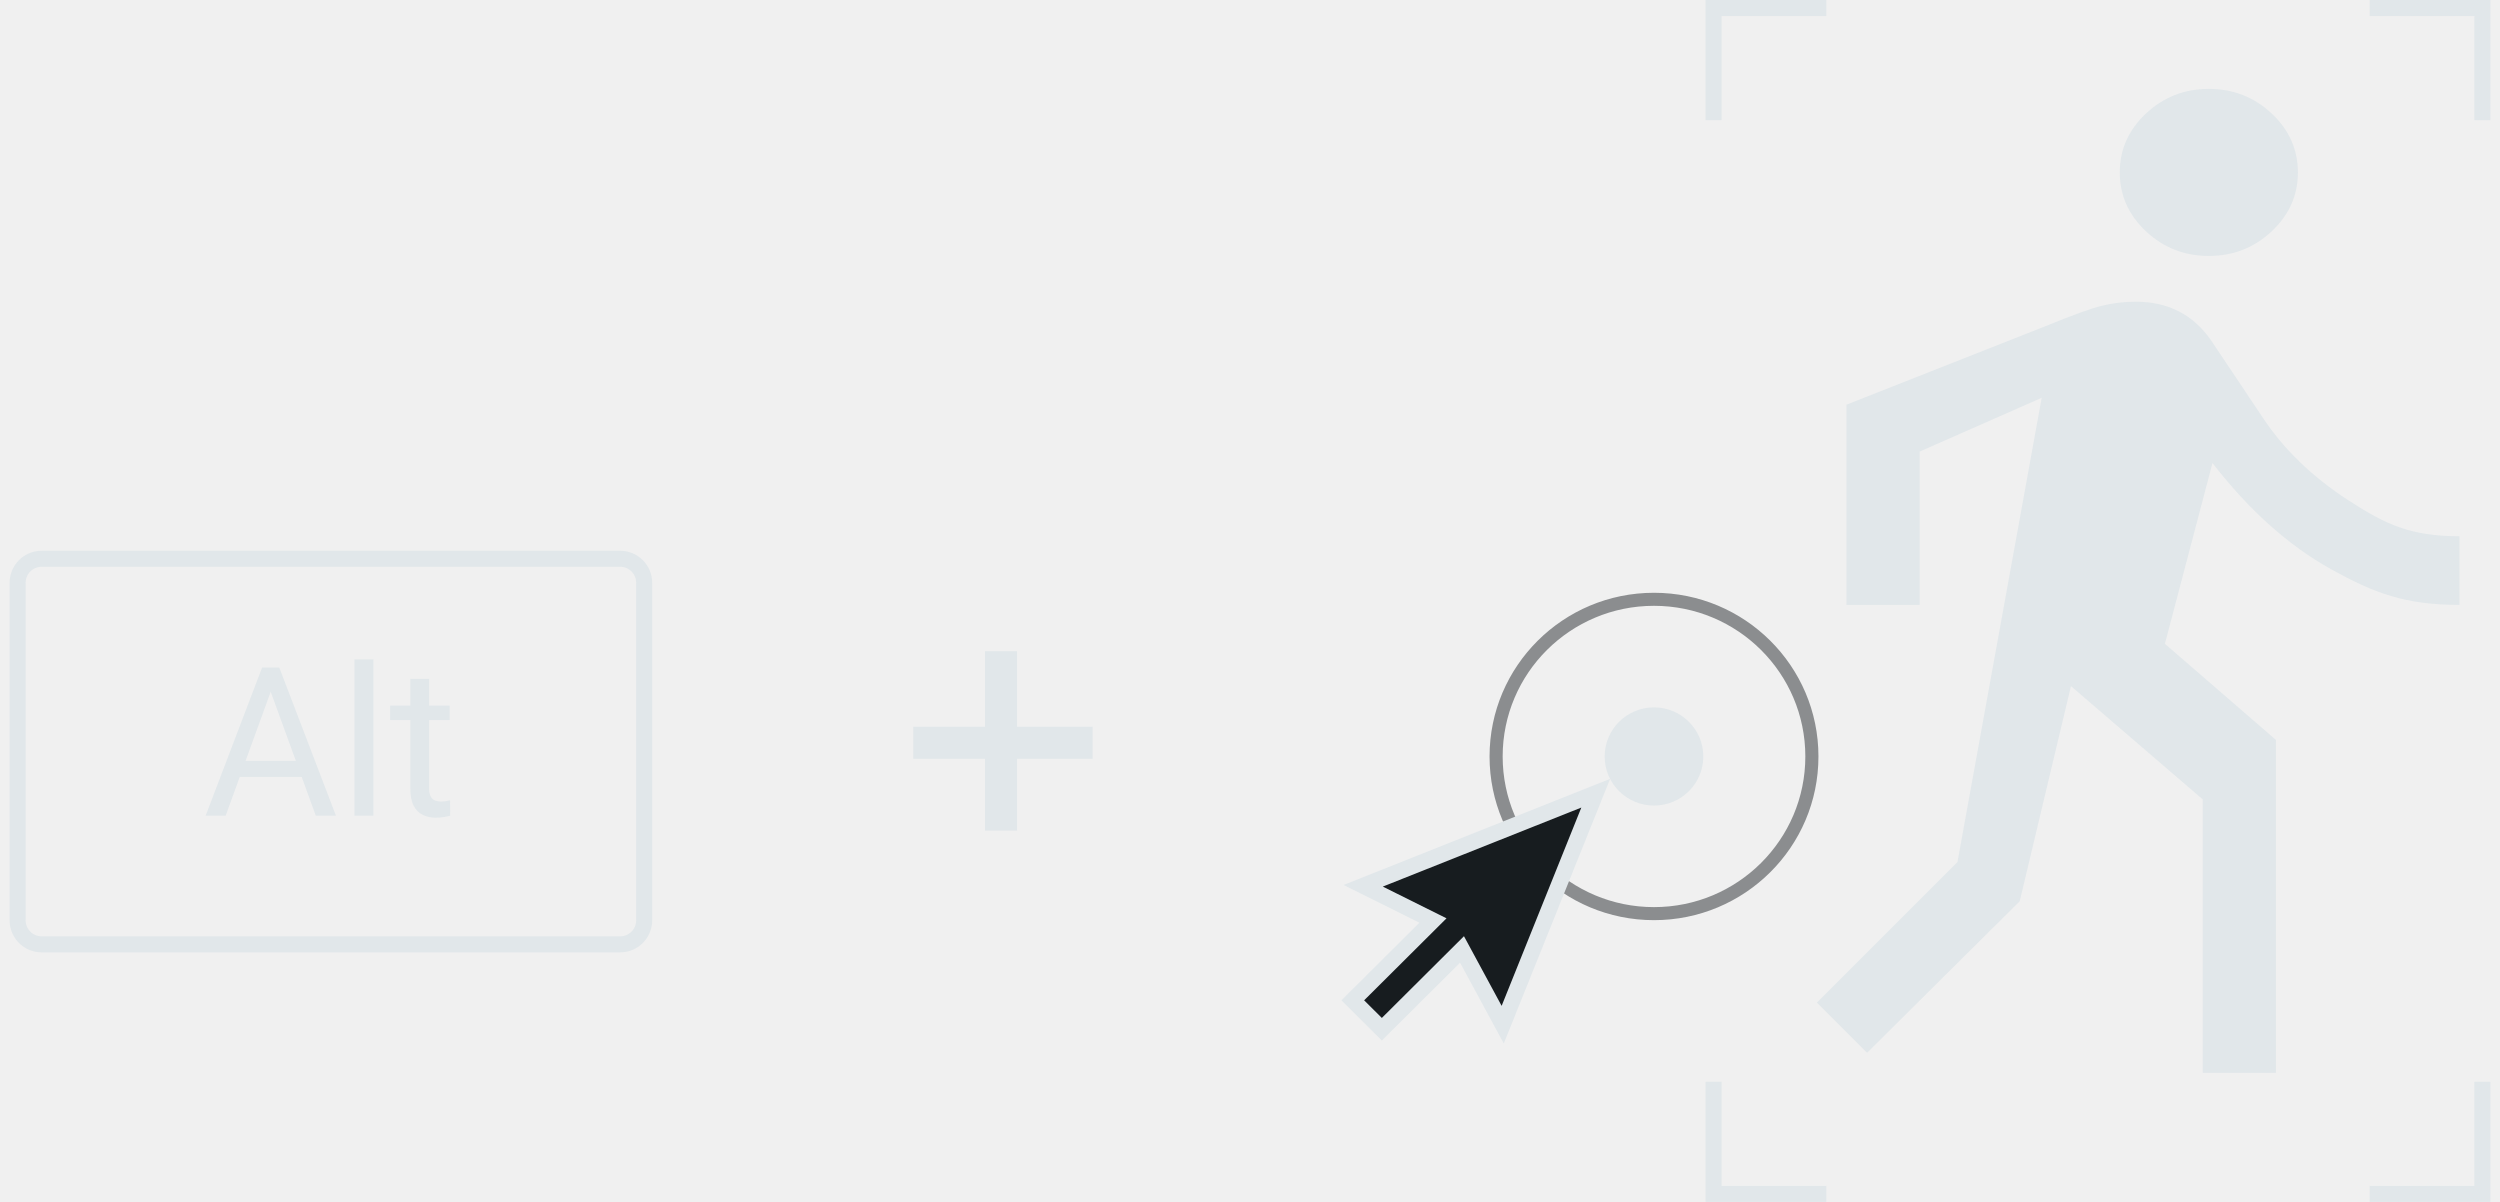
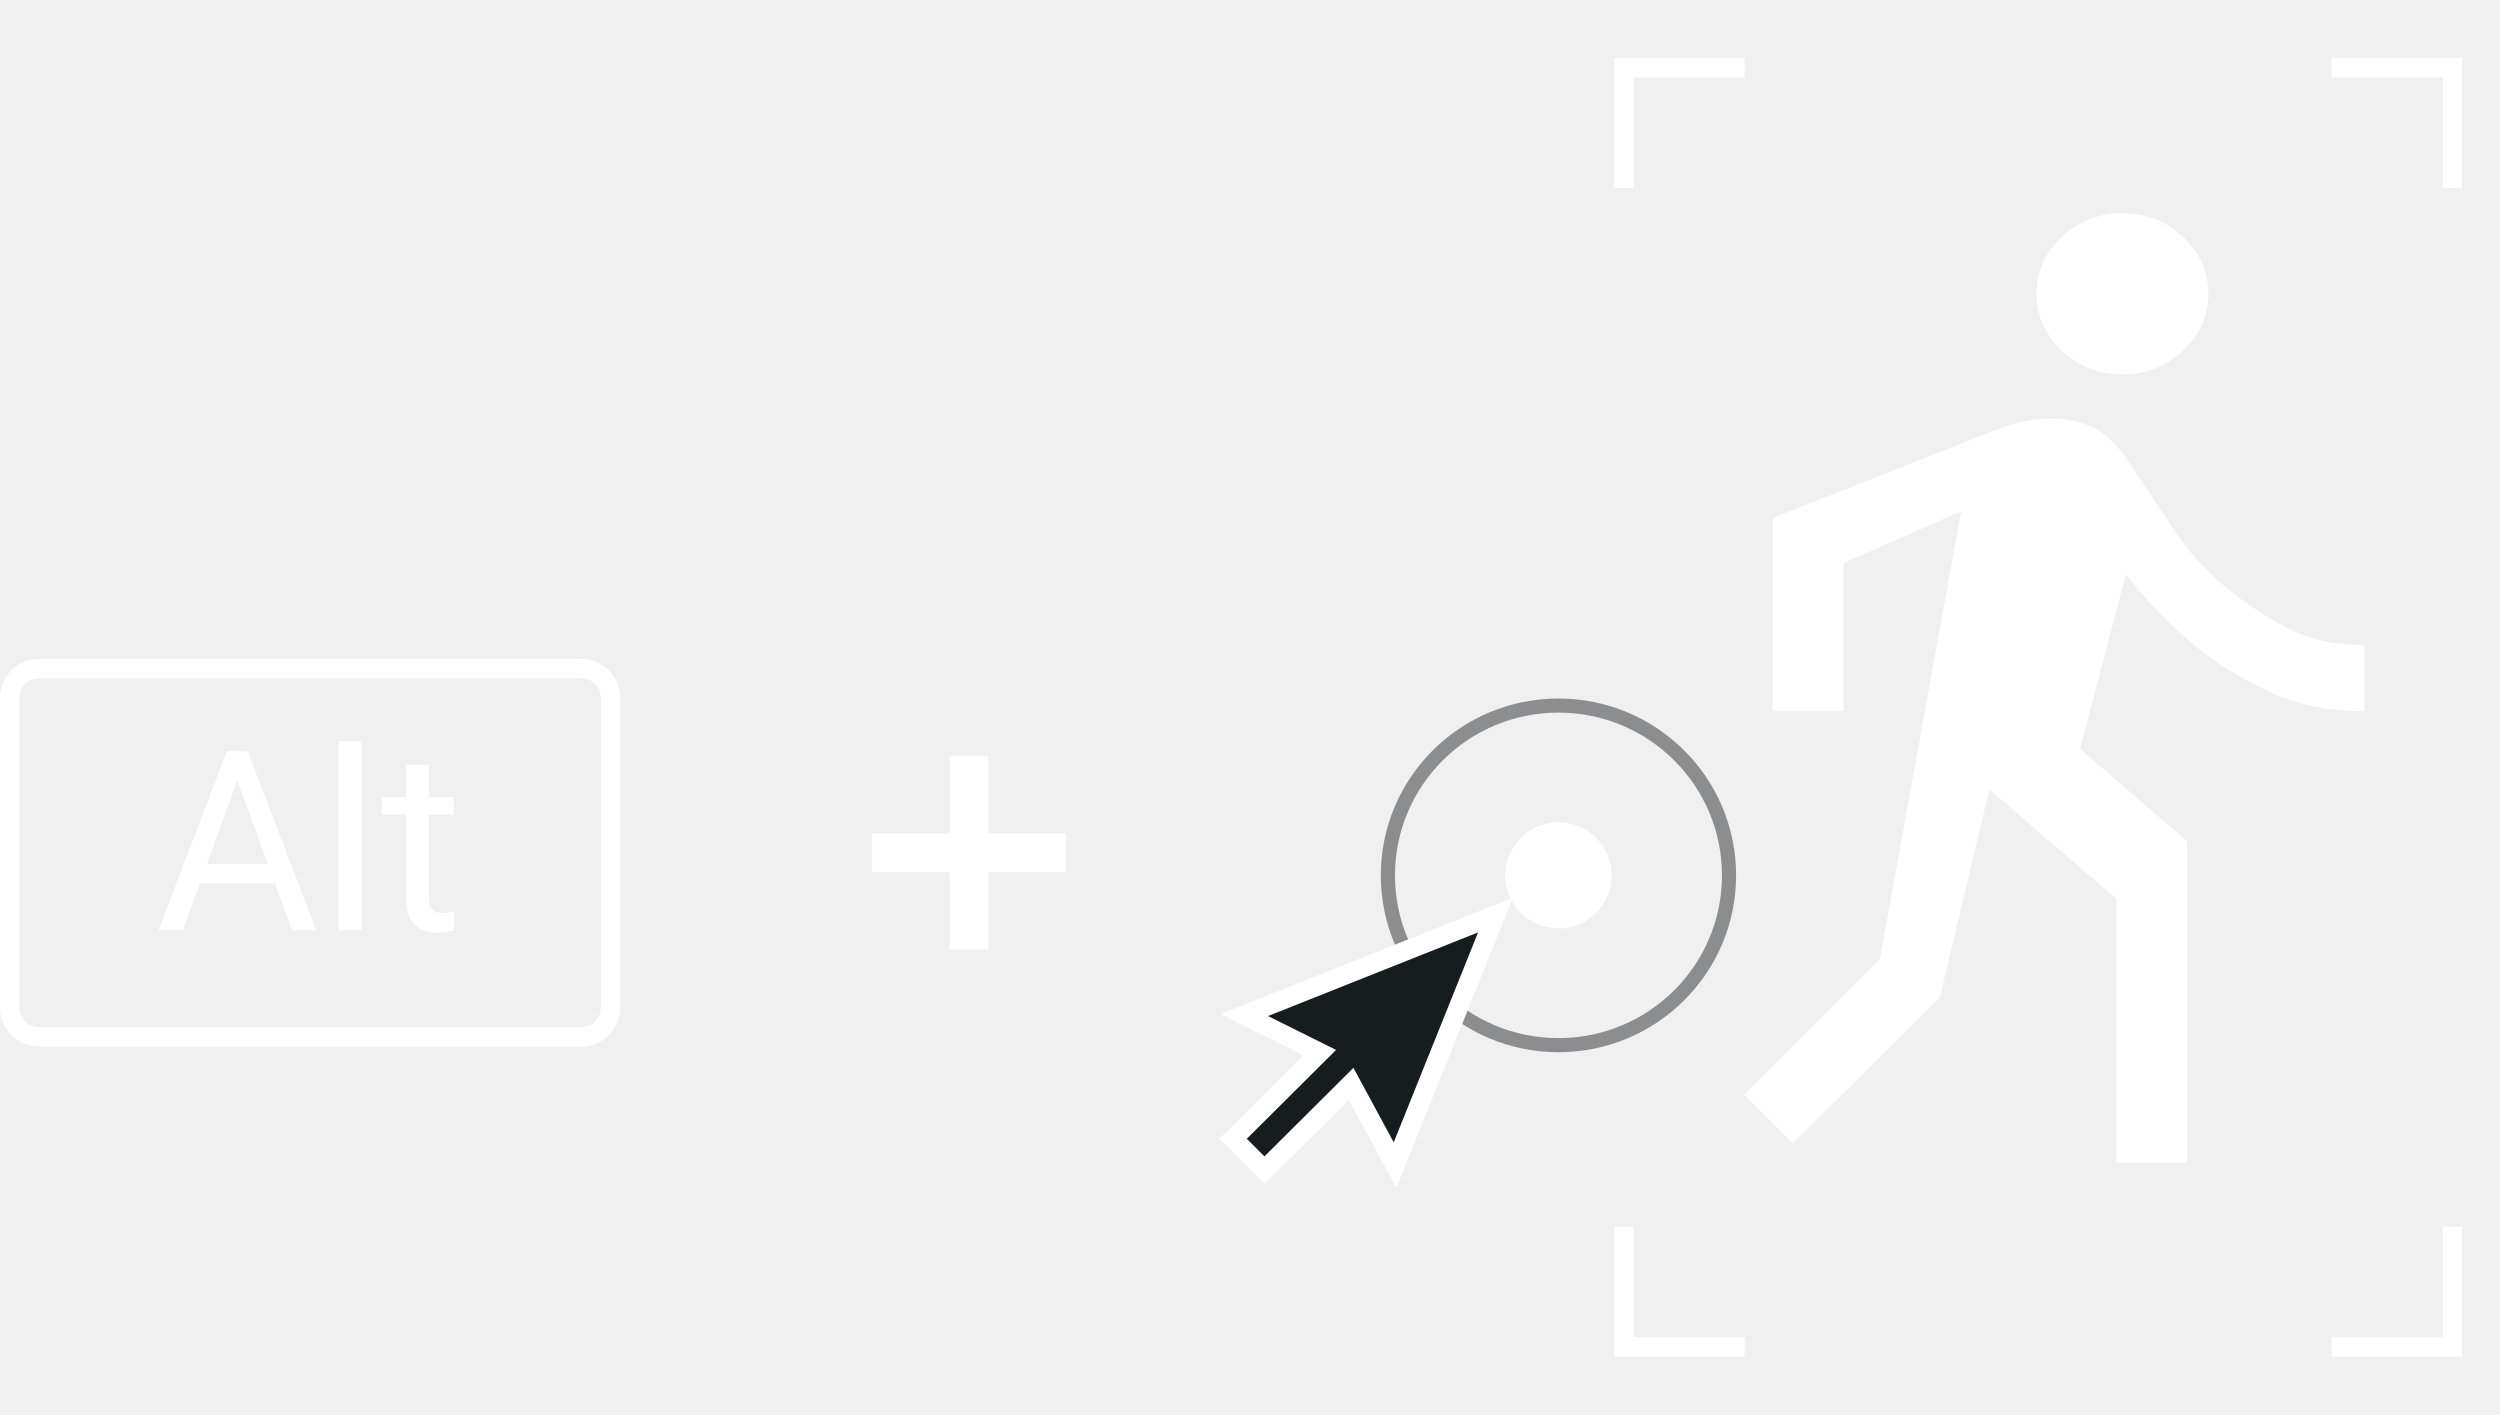
- <svg xmlns="http://www.w3.org/2000/svg" width="156" height="75" viewBox="0 0 156 75" fill="none">
-   <path d="M137.831 15.971C136.308 15.971 135.002 15.459 133.91 14.436C132.819 13.412 132.274 12.187 132.274 10.759C132.274 9.331 132.819 8.105 133.91 7.082C135.002 6.059 136.308 5.547 137.831 5.547C139.354 5.547 140.661 6.059 141.752 7.082C142.843 8.105 143.389 9.331 143.389 10.759C143.389 12.187 142.843 13.412 141.752 14.436C140.661 15.459 139.354 15.971 137.831 15.971ZM137.45 66.947V49.883L129.228 42.815L126.031 56.238L116.507 65.694L113.375 62.561L122.146 53.79L127.401 24.824L119.788 28.179V37.746H115.22V25.252L127.706 20.326C129.33 19.659 130.484 19.243 131.17 19.076C131.855 18.91 132.553 18.826 133.263 18.826C134.278 18.826 135.179 19.029 135.966 19.433C136.753 19.838 137.425 20.445 137.983 21.254L141.181 26.037C142.5 28.036 144.302 29.774 146.586 31.249C148.87 32.725 150.427 33.462 153.473 33.462V37.746C150.072 37.746 148.147 37.008 145.482 35.533C142.818 34.057 140.343 31.844 138.059 28.893L135.09 40.174L142.018 46.171V66.947H137.45Z" fill="#E1E7EA" />
-   <path fill-rule="evenodd" clip-rule="evenodd" d="M113.963 1H107.428V7.5H106.428V1V0H107.428H113.963V1ZM113.963 74H107.428V67.5H106.428V74V75H107.428H113.963V74ZM147.867 75H154.401H155.401V74V67.5H154.401V74H147.867V75ZM147.867 1V0H154.401H155.401V1V7.5H154.401V1H147.867Z" fill="#E1E7EA" />
-   <path d="M113.471 47.204C113.471 52.845 108.877 57.418 103.209 57.418C97.542 57.418 92.948 52.845 92.948 47.204C92.948 41.562 97.542 36.989 103.209 36.989C108.877 36.989 113.471 41.562 113.471 47.204ZM93.766 47.204C93.766 52.396 97.994 56.604 103.209 56.604C108.425 56.604 112.653 52.396 112.653 47.204C112.653 42.012 108.425 37.803 103.209 37.803C97.994 37.803 93.766 42.012 93.766 47.204Z" fill="#8B8D8F" />
-   <ellipse cx="103.209" cy="47.204" rx="3.078" ry="3.064" fill="#E1E7EA" />
-   <path d="M99.574 49.495L85.062 55.273L89.416 57.44L84.413 62.42L86.227 64.225L91.23 59.245L93.769 63.94L99.574 49.495Z" fill="#171C1F" stroke="#E1E7EA" />
-   <path d="M17.142 42.475L14.082 50.898H12.832L16.355 41.656H17.161L17.142 42.475ZM19.706 50.898L16.641 42.475L16.622 41.656H17.428L20.963 50.898H19.706ZM19.548 47.477V48.48H14.355V47.477H19.548ZM23.299 41.148V50.898H22.119V41.148H23.299ZM28.06 44.03V44.931H24.347V44.03H28.06ZM25.604 42.361H26.778V49.197C26.778 49.43 26.814 49.605 26.886 49.724C26.958 49.842 27.051 49.92 27.165 49.959C27.279 49.997 27.402 50.016 27.533 50.016C27.631 50.016 27.732 50.007 27.838 49.99C27.948 49.969 28.03 49.952 28.085 49.94L28.092 50.898C27.999 50.928 27.876 50.955 27.724 50.981C27.576 51.01 27.396 51.025 27.184 51.025C26.896 51.025 26.632 50.968 26.391 50.854C26.149 50.739 25.957 50.549 25.813 50.282C25.673 50.011 25.604 49.648 25.604 49.191V42.361Z" fill="#E1E7EA" />
-   <rect x="1.099" y="34.867" width="39.098" height="24.061" rx="1.5" stroke="#E1E7EA" />
-   <line x1="62.464" y1="40.633" x2="62.464" y2="51.827" stroke="#E1E7EA" stroke-width="2" />
-   <line x1="56.987" y1="46.349" x2="68.181" y2="46.349" stroke="#E1E7EA" stroke-width="2" />
+ <svg xmlns="http://www.w3.org/2000/svg" width="129" height="73" viewBox="0 0 129 73" fill="none">
+   <path d="M109.517 19.319C108.302 19.319 107.259 18.91 106.389 18.094C105.518 17.277 105.082 16.299 105.082 15.159C105.082 14.02 105.518 13.042 106.389 12.225C107.259 11.408 108.302 11 109.517 11C110.733 11 111.776 11.408 112.646 12.225C113.517 13.042 113.953 14.02 113.953 15.159C113.953 16.299 113.517 17.277 112.646 18.094C111.776 18.91 110.733 19.319 109.517 19.319ZM109.214 60V46.383L102.652 40.742L100.1 51.453L92.5 59L90 56.5L97 49.5L101.194 26.384L95.118 29.062V36.697H91.473V26.726L101.437 22.794C102.733 22.262 103.654 21.93 104.201 21.797C104.748 21.664 105.305 21.598 105.872 21.598C106.682 21.598 107.401 21.759 108.029 22.082C108.657 22.405 109.193 22.889 109.639 23.535L112.191 27.352C113.244 28.948 114.682 30.334 116.504 31.512C118.327 32.689 119.57 33.278 122 33.278V36.697C119.286 36.697 117.75 36.108 115.623 34.93C113.497 33.753 111.522 31.986 109.7 29.631L107.33 38.634L112.859 43.42V60H109.214Z" fill="white" />
+   <path fill-rule="evenodd" clip-rule="evenodd" d="M90.023 4H84.292V9.7H83.292V4V3H84.292H90.023V4ZM90.023 69H84.292V63.3H83.292V69V70H84.292H90.023V69ZM120.311 70H126.041H127.041V69V63.3H126.041V69H120.311V70ZM120.311 4V3H126.041H127.041V4V9.7H126.041V4H120.311Z" fill="white" />
+   <path d="M89.583 45.169C89.583 50.208 85.479 54.294 80.417 54.294C75.354 54.294 71.25 50.208 71.25 45.169C71.25 40.129 75.354 36.044 80.417 36.044C85.479 36.044 89.583 40.129 89.583 45.169ZM71.981 45.169C71.981 49.807 75.757 53.566 80.417 53.566C85.076 53.566 88.853 49.807 88.853 45.169C88.853 40.531 85.076 36.771 80.417 36.771C75.757 36.771 71.981 40.531 71.981 45.169Z" fill="#8B8D8F" />
+   <ellipse cx="80.416" cy="45.169" rx="2.75" ry="2.737" fill="white" />
+   <path d="M77.169 47.215L64.205 52.377L68.094 54.313L63.625 58.762L65.246 60.375L69.715 55.926L71.983 60.12L77.169 47.215Z" fill="#171C1F" stroke="white" />
+   <rect x="0.5" y="34.5" width="31" height="19" rx="1.5" stroke="white" />
+   <path d="M12.494 39.577L9.435 48H8.184L11.707 38.758H12.513L12.494 39.577ZM15.059 48L11.993 39.577L11.974 38.758H12.78L16.315 48H15.059ZM14.9 44.579V45.581H9.708V44.579H14.9ZM18.651 38.25V48H17.471V38.25H18.651ZM23.412 41.132V42.033H19.699V41.132H23.412ZM20.956 39.462H22.13V46.299C22.13 46.532 22.166 46.707 22.238 46.826C22.31 46.944 22.403 47.023 22.517 47.06C22.631 47.099 22.754 47.118 22.885 47.118C22.983 47.118 23.084 47.109 23.19 47.092C23.3 47.071 23.383 47.054 23.438 47.041L23.444 48C23.351 48.03 23.228 48.057 23.076 48.083C22.928 48.112 22.748 48.127 22.536 48.127C22.248 48.127 21.984 48.07 21.743 47.956C21.502 47.841 21.309 47.651 21.165 47.384C21.025 47.113 20.956 46.749 20.956 46.292V39.462Z" fill="white" />
+   <line x1="50" y1="39" x2="50" y2="49" stroke="white" stroke-width="2" />
+   <line x1="45" y1="44" x2="55" y2="44" stroke="white" stroke-width="2" />
</svg>
